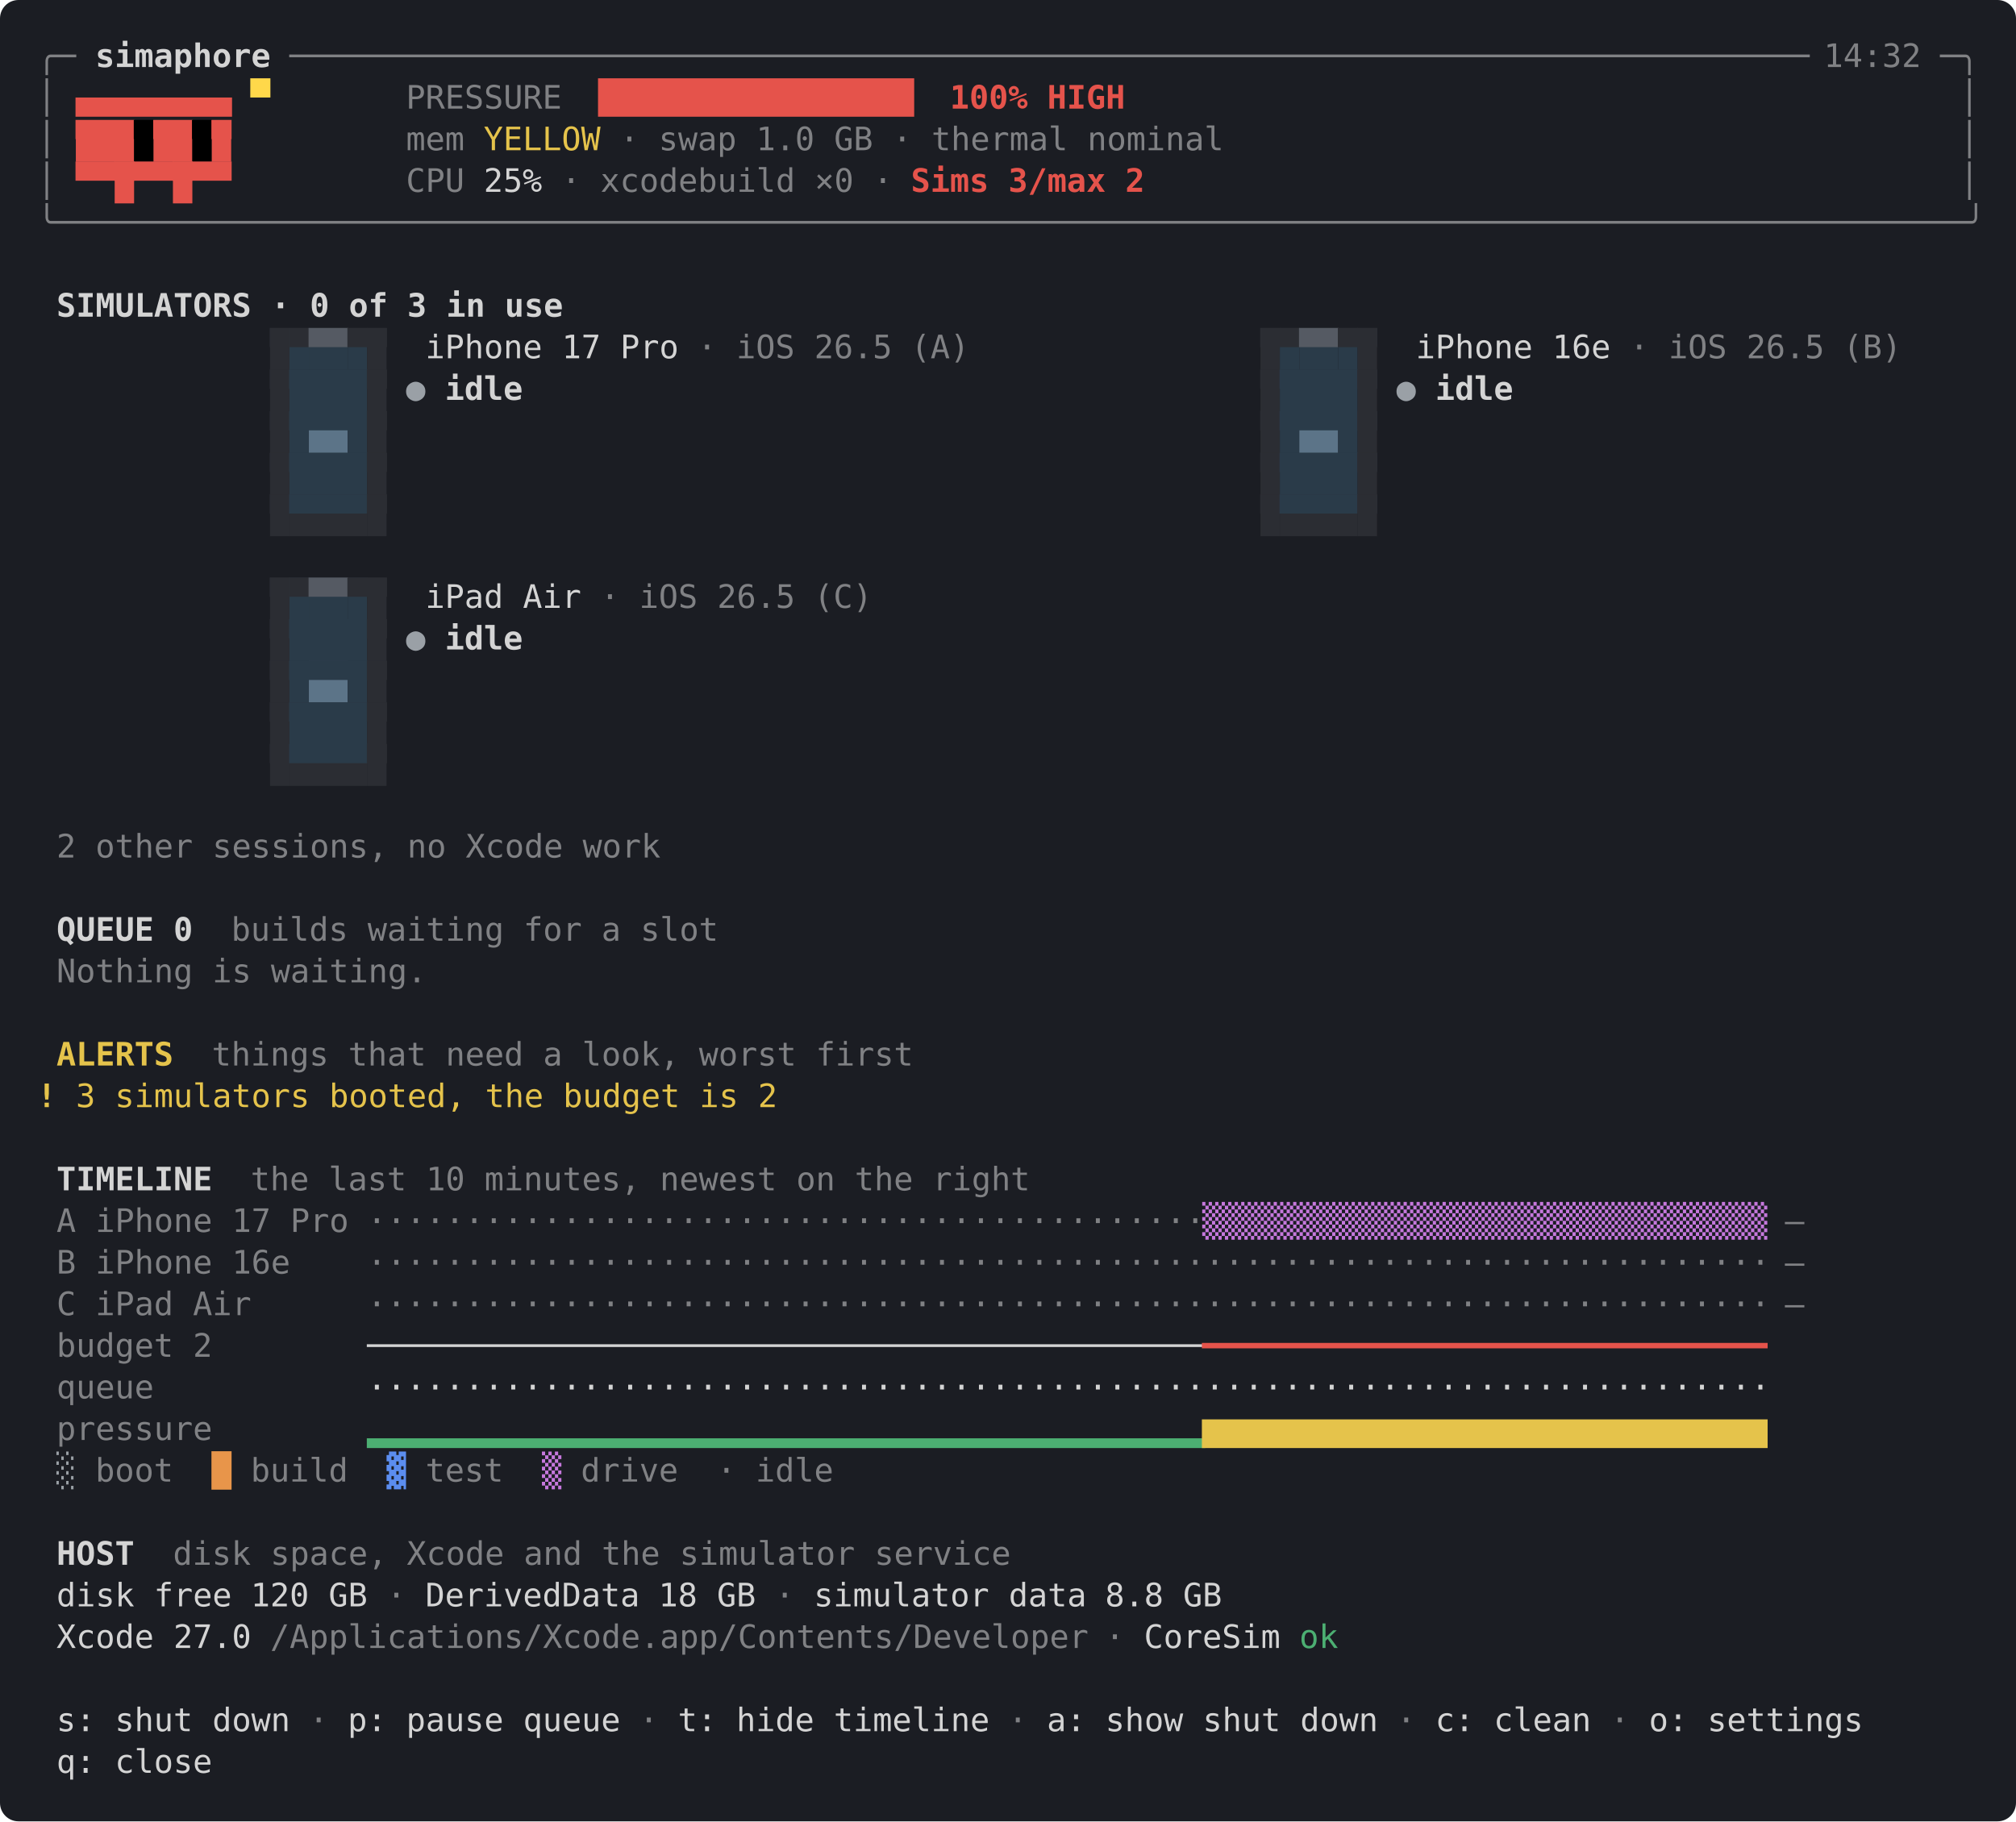
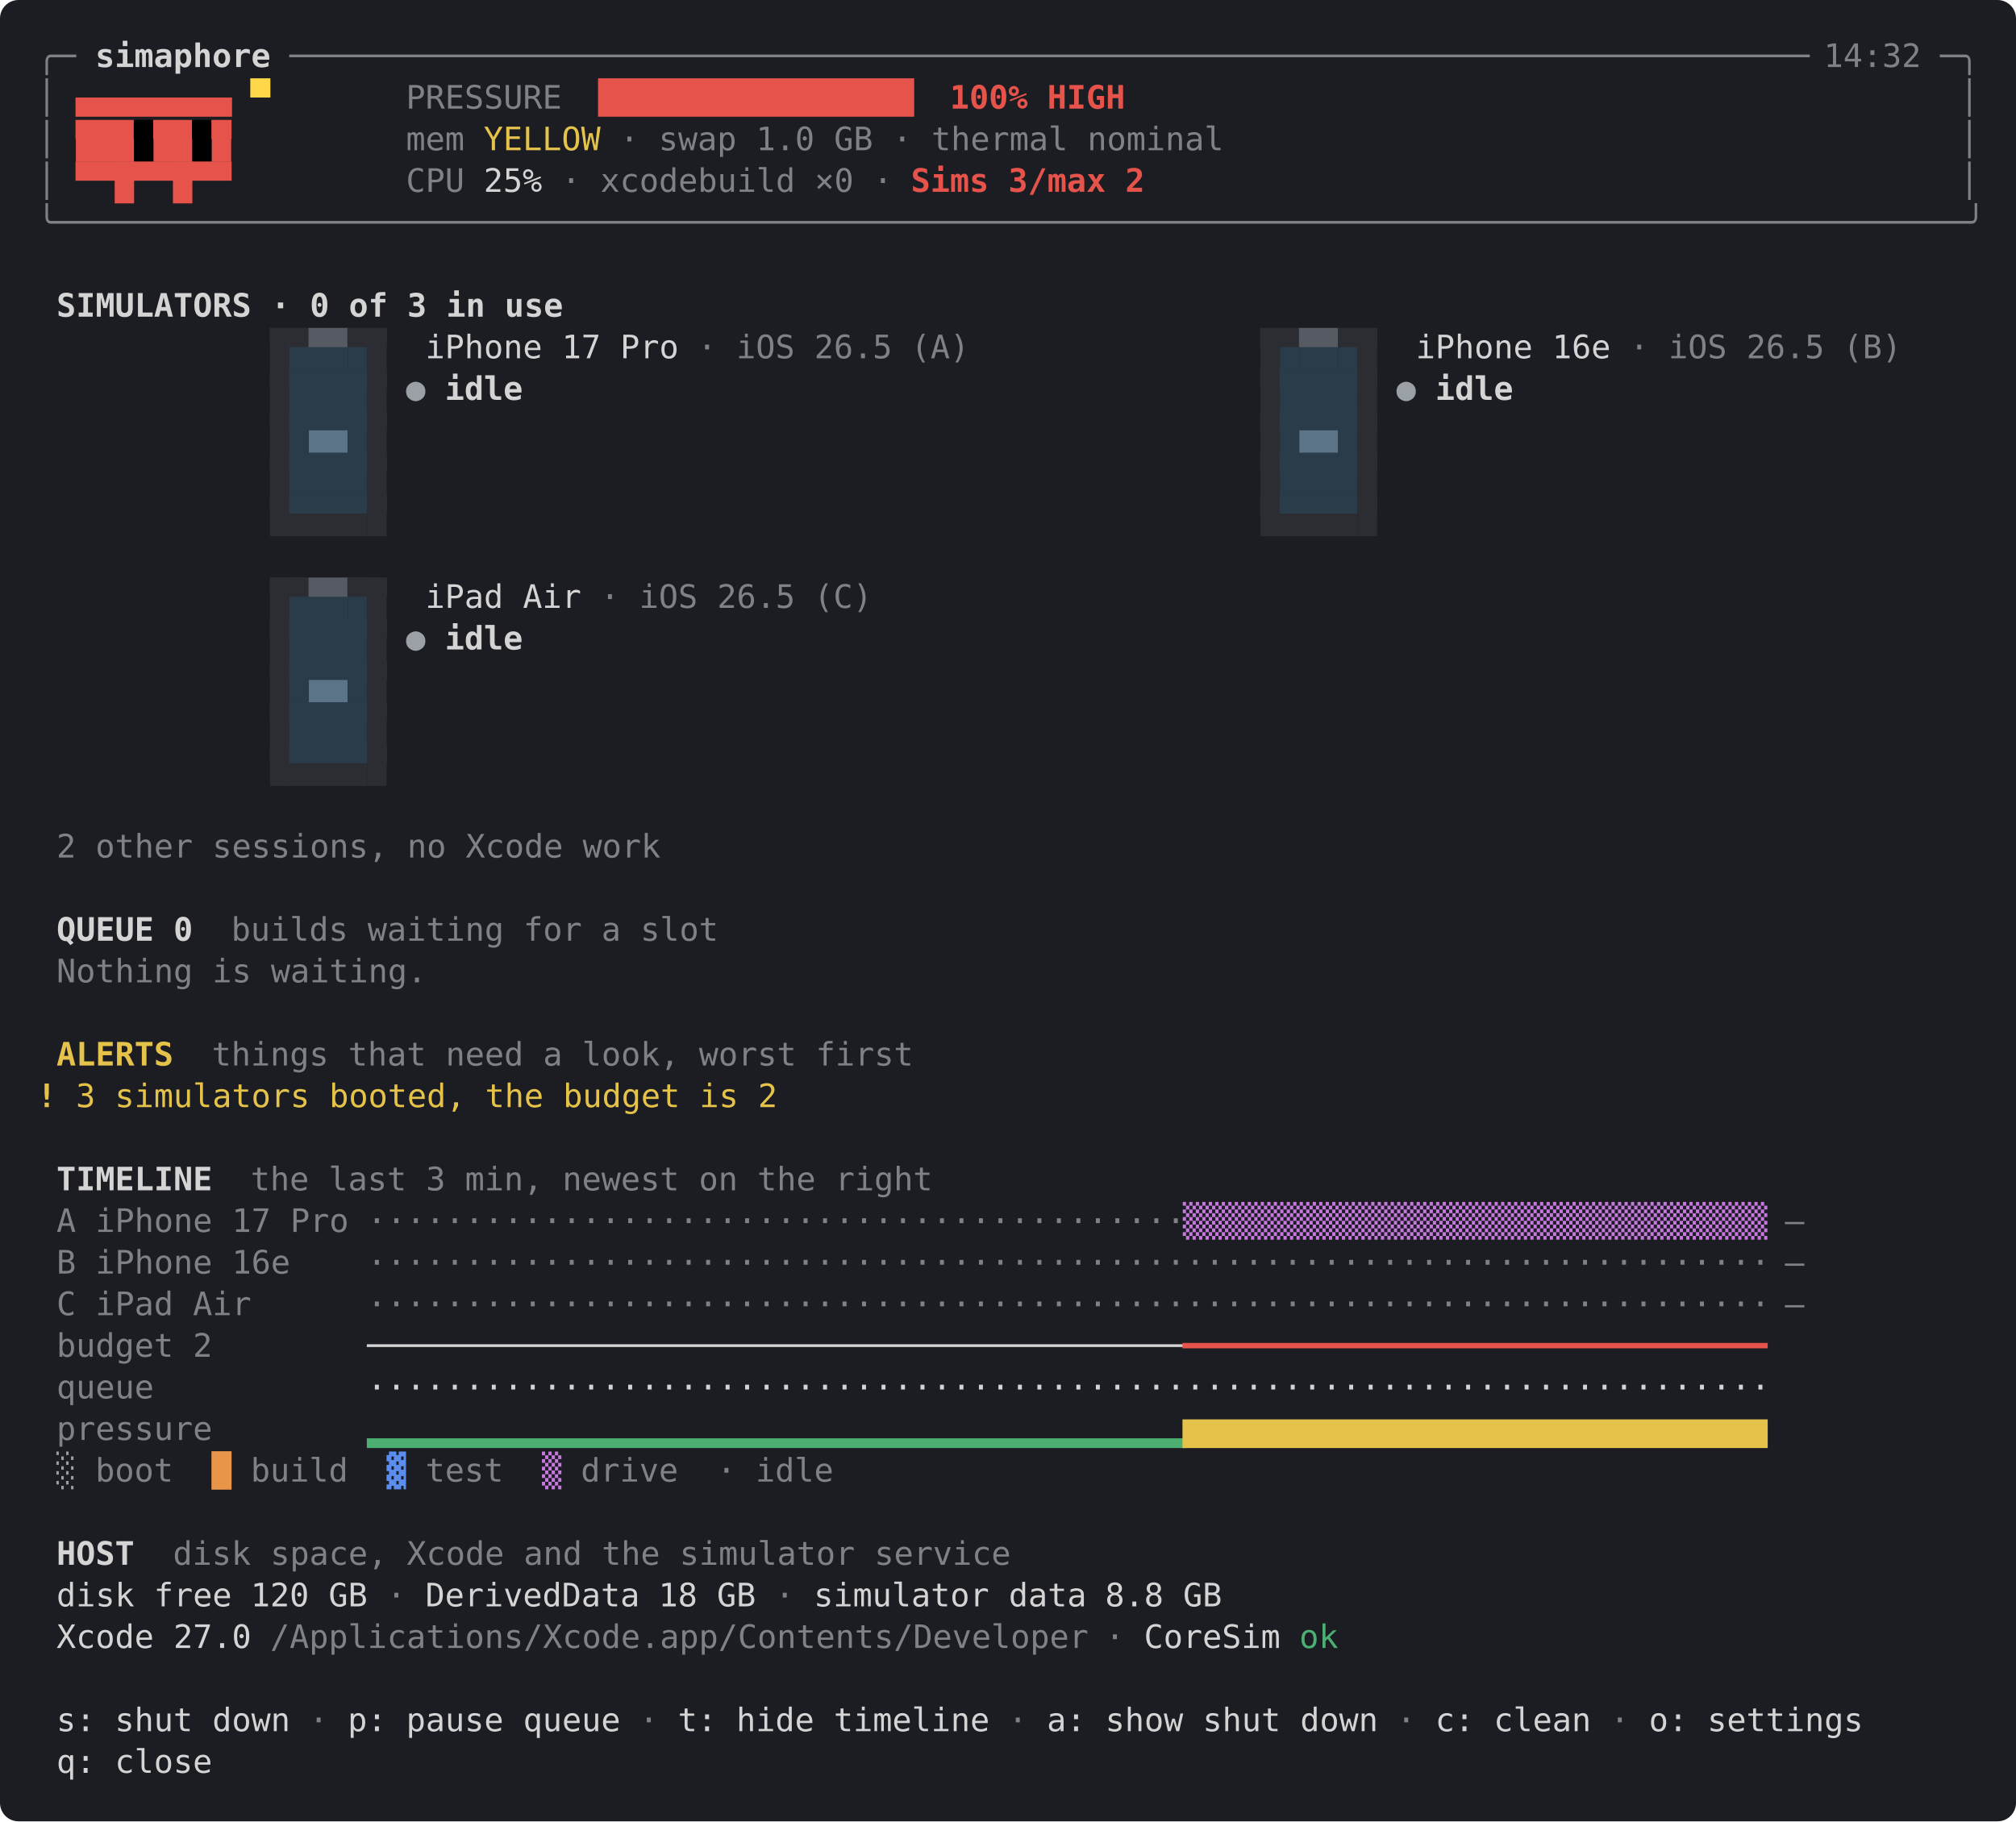
<svg xmlns="http://www.w3.org/2000/svg" width="872" height="788" viewBox="0 0 872 788" role="img" aria-label="simaphore limit">
  <rect width="872" height="788" rx="8" fill="#1b1d23" />
  <g font-family="SF Mono, Menlo, Consolas, 'DejaVu Sans Mono', monospace" font-size="14">
    <text x="16" y="29" fill="#d4d4d4" opacity="0.55" textLength="25.2" lengthAdjust="spacingAndGlyphs" xml:space="preserve">╭─ </text>
    <text x="41.2" y="29" fill="#d4d4d4" font-weight="700" textLength="75.6" lengthAdjust="spacingAndGlyphs" xml:space="preserve">simaphore</text>
    <text x="116.8" y="29" fill="#d4d4d4" opacity="0.55" textLength="663.6" lengthAdjust="spacingAndGlyphs" xml:space="preserve"> ──────────────────────────────────────────────────────────────────────────────</text>
    <text x="780.4" y="29" fill="#d4d4d4" opacity="0.55" textLength="58.8" lengthAdjust="spacingAndGlyphs" xml:space="preserve"> 14:32 </text>
    <text x="839.2" y="29" fill="#d4d4d4" opacity="0.55" textLength="16.8" lengthAdjust="spacingAndGlyphs" xml:space="preserve">─╮</text>
    <text x="16" y="47" fill="#d4d4d4" opacity="0.55" textLength="16.8" lengthAdjust="spacingAndGlyphs" xml:space="preserve">│ </text>
    <text x="32.8" y="47" fill="#E5534B" textLength="67.2" lengthAdjust="spacingAndGlyphs" xml:space="preserve">▄▄▄▄▄▄▄▄</text>
    <text x="108.4" y="47" fill="#FFD84A" textLength="8.4" lengthAdjust="spacingAndGlyphs" xml:space="preserve">▀</text>
    <text x="175.6" y="47" fill="#d4d4d4" opacity="0.55" textLength="75.6" lengthAdjust="spacingAndGlyphs" xml:space="preserve">PRESSURE </text>
    <text x="251.2" y="47" fill="#E5534B" textLength="151.2" lengthAdjust="spacingAndGlyphs" xml:space="preserve">▕████████████████▏</text>
    <text x="402.4" y="47" fill="#E5534B" font-weight="700" textLength="84" lengthAdjust="spacingAndGlyphs" xml:space="preserve"> 100% HIGH</text>
    <text x="839.2" y="47" fill="#d4d4d4" opacity="0.55" textLength="16.8" lengthAdjust="spacingAndGlyphs" xml:space="preserve"> │</text>
    <text x="16" y="65" fill="#d4d4d4" opacity="0.55" textLength="16.8" lengthAdjust="spacingAndGlyphs" xml:space="preserve">│ </text>
    <rect x="32.8" y="52" width="25.2" height="18" fill="#E5534B" />
    <text x="32.8" y="65" fill="#E5534B" textLength="25.2" lengthAdjust="spacingAndGlyphs" xml:space="preserve">▀▀▀</text>
    <rect x="58" y="52" width="8.4" height="18" fill="#000000" />
    <text x="58" y="65" fill="#000000" textLength="8.4" lengthAdjust="spacingAndGlyphs" xml:space="preserve">▀</text>
    <rect x="66.4" y="52" width="16.8" height="18" fill="#E5534B" />
    <text x="66.4" y="65" fill="#E5534B" textLength="16.8" lengthAdjust="spacingAndGlyphs" xml:space="preserve">▀▀</text>
    <rect x="83.2" y="52" width="8.4" height="18" fill="#000000" />
    <text x="83.2" y="65" fill="#000000" textLength="8.4" lengthAdjust="spacingAndGlyphs" xml:space="preserve">▀</text>
    <rect x="91.6" y="52" width="8.4" height="18" fill="#E5534B" />
    <text x="91.6" y="65" fill="#E5534B" textLength="8.4" lengthAdjust="spacingAndGlyphs" xml:space="preserve">▀</text>
    <text x="175.6" y="65" fill="#d4d4d4" opacity="0.55" textLength="33.6" lengthAdjust="spacingAndGlyphs" xml:space="preserve">mem </text>
    <text x="209.2" y="65" fill="#E5C34B" textLength="50.4" lengthAdjust="spacingAndGlyphs" xml:space="preserve">YELLOW</text>
    <text x="259.6" y="65" fill="#d4d4d4" opacity="0.55" textLength="268.8" lengthAdjust="spacingAndGlyphs" xml:space="preserve"> · swap 1.0 GB · thermal nominal</text>
    <text x="839.2" y="65" fill="#d4d4d4" opacity="0.55" textLength="16.8" lengthAdjust="spacingAndGlyphs" xml:space="preserve"> │</text>
    <text x="16" y="83" fill="#d4d4d4" opacity="0.55" textLength="16.8" lengthAdjust="spacingAndGlyphs" xml:space="preserve">│ </text>
    <text x="32.8" y="83" fill="#E5534B" textLength="16.8" lengthAdjust="spacingAndGlyphs" xml:space="preserve">▀▀</text>
    <rect x="49.6" y="70" width="8.4" height="18" fill="#E5534B" />
    <text x="49.6" y="83" fill="#E5534B" textLength="8.4" lengthAdjust="spacingAndGlyphs" xml:space="preserve">▀</text>
    <text x="58" y="83" fill="#E5534B" textLength="16.8" lengthAdjust="spacingAndGlyphs" xml:space="preserve">▀▀</text>
    <rect x="74.8" y="70" width="8.4" height="18" fill="#E5534B" />
    <text x="74.8" y="83" fill="#E5534B" textLength="8.4" lengthAdjust="spacingAndGlyphs" xml:space="preserve">▀</text>
    <text x="83.2" y="83" fill="#E5534B" textLength="16.8" lengthAdjust="spacingAndGlyphs" xml:space="preserve">▀▀</text>
    <text x="175.6" y="83" fill="#d4d4d4" opacity="0.55" textLength="33.6" lengthAdjust="spacingAndGlyphs" xml:space="preserve">CPU </text>
    <text x="209.2" y="83" fill="#d4d4d4" textLength="25.2" lengthAdjust="spacingAndGlyphs" xml:space="preserve">25%</text>
    <text x="234.4" y="83" fill="#d4d4d4" opacity="0.55" textLength="159.6" lengthAdjust="spacingAndGlyphs" xml:space="preserve"> · xcodebuild ×0 · </text>
    <text x="394" y="83" fill="#E5534B" font-weight="700" textLength="100.8" lengthAdjust="spacingAndGlyphs" xml:space="preserve">Sims 3/max 2</text>
    <text x="839.2" y="83" fill="#d4d4d4" opacity="0.55" textLength="16.8" lengthAdjust="spacingAndGlyphs" xml:space="preserve"> │</text>
    <text x="16" y="101" fill="#d4d4d4" opacity="0.55" textLength="840" lengthAdjust="spacingAndGlyphs" xml:space="preserve">╰──────────────────────────────────────────────────────────────────────────────────────────────────╯</text>
    <text x="16" y="137" fill="#d4d4d4" font-weight="700" textLength="226.8" lengthAdjust="spacingAndGlyphs" xml:space="preserve"> SIMULATORS · 0 of 3 in use</text>
    <rect x="116.8" y="142" width="8.4" height="18" fill="#2B2D33" />
    <text x="116.8" y="155" fill="#2B2D33" textLength="8.4" lengthAdjust="spacingAndGlyphs" xml:space="preserve">▀</text>
    <rect x="125.2" y="142" width="8.4" height="18" fill="#2A3B49" />
    <text x="125.2" y="155" fill="#2B2D33" textLength="8.4" lengthAdjust="spacingAndGlyphs" xml:space="preserve">▀</text>
    <rect x="133.6" y="142" width="16.8" height="18" fill="#2A3B49" />
    <text x="133.6" y="155" fill="#555A63" textLength="16.8" lengthAdjust="spacingAndGlyphs" xml:space="preserve">▀▀</text>
    <rect x="150.4" y="142" width="8.4" height="18" fill="#2A3B49" />
    <text x="150.4" y="155" fill="#2B2D33" textLength="8.4" lengthAdjust="spacingAndGlyphs" xml:space="preserve">▀</text>
    <rect x="158.8" y="142" width="8.4" height="18" fill="#2B2D33" />
    <text x="158.8" y="155" fill="#2B2D33" textLength="8.4" lengthAdjust="spacingAndGlyphs" xml:space="preserve">▀</text>
    <text x="184" y="155" fill="#d4d4d4" textLength="109.2" lengthAdjust="spacingAndGlyphs" xml:space="preserve">iPhone 17 Pro</text>
    <text x="293.2" y="155" fill="#d4d4d4" opacity="0.55" textLength="92.4" lengthAdjust="spacingAndGlyphs" xml:space="preserve"> · iOS 26.5</text>
    <text x="385.6" y="155" fill="#d4d4d4" opacity="0.55" textLength="33.6" lengthAdjust="spacingAndGlyphs" xml:space="preserve"> (A)</text>
    <rect x="545.2" y="142" width="8.4" height="18" fill="#2B2D33" />
    <text x="545.2" y="155" fill="#2B2D33" textLength="8.4" lengthAdjust="spacingAndGlyphs" xml:space="preserve">▀</text>
    <rect x="553.6" y="142" width="8.4" height="18" fill="#2A3B49" />
    <text x="553.6" y="155" fill="#2B2D33" textLength="8.4" lengthAdjust="spacingAndGlyphs" xml:space="preserve">▀</text>
    <rect x="562" y="142" width="16.8" height="18" fill="#2A3B49" />
    <text x="562" y="155" fill="#555A63" textLength="16.8" lengthAdjust="spacingAndGlyphs" xml:space="preserve">▀▀</text>
    <rect x="578.8" y="142" width="8.4" height="18" fill="#2A3B49" />
    <text x="578.8" y="155" fill="#2B2D33" textLength="8.4" lengthAdjust="spacingAndGlyphs" xml:space="preserve">▀</text>
    <rect x="587.2" y="142" width="8.4" height="18" fill="#2B2D33" />
    <text x="587.2" y="155" fill="#2B2D33" textLength="8.4" lengthAdjust="spacingAndGlyphs" xml:space="preserve">▀</text>
    <text x="612.4" y="155" fill="#d4d4d4" textLength="84" lengthAdjust="spacingAndGlyphs" xml:space="preserve">iPhone 16e</text>
    <text x="696.4" y="155" fill="#d4d4d4" opacity="0.55" textLength="92.4" lengthAdjust="spacingAndGlyphs" xml:space="preserve"> · iOS 26.5</text>
    <text x="788.8" y="155" fill="#d4d4d4" opacity="0.55" textLength="33.6" lengthAdjust="spacingAndGlyphs" xml:space="preserve"> (B)</text>
    <rect x="116.8" y="160" width="8.4" height="18" fill="#2B2D33" />
    <text x="116.8" y="173" fill="#2B2D33" textLength="8.4" lengthAdjust="spacingAndGlyphs" xml:space="preserve">▀</text>
    <rect x="125.2" y="160" width="33.6" height="18" fill="#2A3B49" />
    <text x="125.2" y="173" fill="#2A3B49" textLength="33.6" lengthAdjust="spacingAndGlyphs" xml:space="preserve">▀▀▀▀</text>
    <rect x="158.8" y="160" width="8.4" height="18" fill="#2B2D33" />
    <text x="158.8" y="173" fill="#2B2D33" textLength="8.4" lengthAdjust="spacingAndGlyphs" xml:space="preserve">▀</text>
    <text x="175.6" y="173" fill="#9AA0A6" textLength="8.4" lengthAdjust="spacingAndGlyphs" xml:space="preserve">●</text>
    <text x="184" y="173" fill="#d4d4d4" font-weight="700" textLength="42" lengthAdjust="spacingAndGlyphs" xml:space="preserve"> idle</text>
    <rect x="545.2" y="160" width="8.4" height="18" fill="#2B2D33" />
    <text x="545.2" y="173" fill="#2B2D33" textLength="8.4" lengthAdjust="spacingAndGlyphs" xml:space="preserve">▀</text>
    <rect x="553.6" y="160" width="33.6" height="18" fill="#2A3B49" />
    <text x="553.6" y="173" fill="#2A3B49" textLength="33.6" lengthAdjust="spacingAndGlyphs" xml:space="preserve">▀▀▀▀</text>
    <rect x="587.2" y="160" width="8.4" height="18" fill="#2B2D33" />
    <text x="587.2" y="173" fill="#2B2D33" textLength="8.4" lengthAdjust="spacingAndGlyphs" xml:space="preserve">▀</text>
    <text x="604" y="173" fill="#9AA0A6" textLength="8.4" lengthAdjust="spacingAndGlyphs" xml:space="preserve">●</text>
    <text x="612.4" y="173" fill="#d4d4d4" font-weight="700" textLength="42" lengthAdjust="spacingAndGlyphs" xml:space="preserve"> idle</text>
    <rect x="116.8" y="178" width="8.4" height="18" fill="#2B2D33" />
    <text x="116.8" y="191" fill="#2B2D33" textLength="8.4" lengthAdjust="spacingAndGlyphs" xml:space="preserve">▀</text>
    <rect x="125.2" y="178" width="8.4" height="18" fill="#2A3B49" />
    <text x="125.2" y="191" fill="#2A3B49" textLength="8.4" lengthAdjust="spacingAndGlyphs" xml:space="preserve">▀</text>
    <rect x="133.6" y="178" width="16.8" height="18" fill="#5C7488" />
    <text x="133.6" y="191" fill="#2A3B49" textLength="16.8" lengthAdjust="spacingAndGlyphs" xml:space="preserve">▀▀</text>
    <rect x="150.4" y="178" width="8.4" height="18" fill="#2A3B49" />
    <text x="150.4" y="191" fill="#2A3B49" textLength="8.4" lengthAdjust="spacingAndGlyphs" xml:space="preserve">▀</text>
    <rect x="158.8" y="178" width="8.4" height="18" fill="#2B2D33" />
    <text x="158.8" y="191" fill="#2B2D33" textLength="8.4" lengthAdjust="spacingAndGlyphs" xml:space="preserve">▀</text>
    <rect x="545.2" y="178" width="8.4" height="18" fill="#2B2D33" />
    <text x="545.2" y="191" fill="#2B2D33" textLength="8.4" lengthAdjust="spacingAndGlyphs" xml:space="preserve">▀</text>
    <rect x="553.6" y="178" width="8.4" height="18" fill="#2A3B49" />
    <text x="553.6" y="191" fill="#2A3B49" textLength="8.4" lengthAdjust="spacingAndGlyphs" xml:space="preserve">▀</text>
    <rect x="562" y="178" width="16.8" height="18" fill="#5C7488" />
    <text x="562" y="191" fill="#2A3B49" textLength="16.8" lengthAdjust="spacingAndGlyphs" xml:space="preserve">▀▀</text>
    <rect x="578.8" y="178" width="8.4" height="18" fill="#2A3B49" />
    <text x="578.8" y="191" fill="#2A3B49" textLength="8.4" lengthAdjust="spacingAndGlyphs" xml:space="preserve">▀</text>
    <rect x="587.2" y="178" width="8.4" height="18" fill="#2B2D33" />
    <text x="587.2" y="191" fill="#2B2D33" textLength="8.4" lengthAdjust="spacingAndGlyphs" xml:space="preserve">▀</text>
    <rect x="116.8" y="196" width="8.4" height="18" fill="#2B2D33" />
    <text x="116.8" y="209" fill="#2B2D33" textLength="8.4" lengthAdjust="spacingAndGlyphs" xml:space="preserve">▀</text>
    <rect x="125.2" y="196" width="33.6" height="18" fill="#2A3B49" />
    <text x="125.2" y="209" fill="#2A3B49" textLength="33.6" lengthAdjust="spacingAndGlyphs" xml:space="preserve">▀▀▀▀</text>
    <rect x="158.8" y="196" width="8.4" height="18" fill="#2B2D33" />
    <text x="158.8" y="209" fill="#2B2D33" textLength="8.4" lengthAdjust="spacingAndGlyphs" xml:space="preserve">▀</text>
    <rect x="545.2" y="196" width="8.4" height="18" fill="#2B2D33" />
    <text x="545.2" y="209" fill="#2B2D33" textLength="8.4" lengthAdjust="spacingAndGlyphs" xml:space="preserve">▀</text>
    <rect x="553.6" y="196" width="33.6" height="18" fill="#2A3B49" />
    <text x="553.6" y="209" fill="#2A3B49" textLength="33.6" lengthAdjust="spacingAndGlyphs" xml:space="preserve">▀▀▀▀</text>
    <rect x="587.2" y="196" width="8.4" height="18" fill="#2B2D33" />
    <text x="587.2" y="209" fill="#2B2D33" textLength="8.4" lengthAdjust="spacingAndGlyphs" xml:space="preserve">▀</text>
    <rect x="116.8" y="214" width="8.4" height="18" fill="#2B2D33" />
    <text x="116.8" y="227" fill="#2B2D33" textLength="8.4" lengthAdjust="spacingAndGlyphs" xml:space="preserve">▀</text>
    <rect x="125.2" y="214" width="33.6" height="18" fill="#2B2D33" />
    <text x="125.2" y="227" fill="#2A3B49" textLength="33.6" lengthAdjust="spacingAndGlyphs" xml:space="preserve">▀▀▀▀</text>
    <rect x="158.8" y="214" width="8.4" height="18" fill="#2B2D33" />
    <text x="158.8" y="227" fill="#2B2D33" textLength="8.4" lengthAdjust="spacingAndGlyphs" xml:space="preserve">▀</text>
    <rect x="545.2" y="214" width="8.4" height="18" fill="#2B2D33" />
    <text x="545.2" y="227" fill="#2B2D33" textLength="8.4" lengthAdjust="spacingAndGlyphs" xml:space="preserve">▀</text>
    <rect x="553.6" y="214" width="33.6" height="18" fill="#2B2D33" />
    <text x="553.6" y="227" fill="#2A3B49" textLength="33.6" lengthAdjust="spacingAndGlyphs" xml:space="preserve">▀▀▀▀</text>
    <rect x="587.2" y="214" width="8.4" height="18" fill="#2B2D33" />
    <text x="587.2" y="227" fill="#2B2D33" textLength="8.4" lengthAdjust="spacingAndGlyphs" xml:space="preserve">▀</text>
    <rect x="116.8" y="250" width="8.4" height="18" fill="#2B2D33" />
    <text x="116.8" y="263" fill="#2B2D33" textLength="8.4" lengthAdjust="spacingAndGlyphs" xml:space="preserve">▀</text>
    <rect x="125.2" y="250" width="8.4" height="18" fill="#2A3B49" />
    <text x="125.2" y="263" fill="#2B2D33" textLength="8.4" lengthAdjust="spacingAndGlyphs" xml:space="preserve">▀</text>
    <rect x="133.6" y="250" width="16.8" height="18" fill="#2A3B49" />
    <text x="133.6" y="263" fill="#555A63" textLength="16.8" lengthAdjust="spacingAndGlyphs" xml:space="preserve">▀▀</text>
    <rect x="150.4" y="250" width="8.4" height="18" fill="#2A3B49" />
    <text x="150.4" y="263" fill="#2B2D33" textLength="8.4" lengthAdjust="spacingAndGlyphs" xml:space="preserve">▀</text>
    <rect x="158.8" y="250" width="8.4" height="18" fill="#2B2D33" />
    <text x="158.8" y="263" fill="#2B2D33" textLength="8.4" lengthAdjust="spacingAndGlyphs" xml:space="preserve">▀</text>
    <text x="184" y="263" fill="#d4d4d4" textLength="67.2" lengthAdjust="spacingAndGlyphs" xml:space="preserve">iPad Air</text>
    <text x="251.2" y="263" fill="#d4d4d4" opacity="0.55" textLength="92.4" lengthAdjust="spacingAndGlyphs" xml:space="preserve"> · iOS 26.5</text>
    <text x="343.6" y="263" fill="#d4d4d4" opacity="0.55" textLength="33.6" lengthAdjust="spacingAndGlyphs" xml:space="preserve"> (C)</text>
    <rect x="116.8" y="268" width="8.4" height="18" fill="#2B2D33" />
    <text x="116.8" y="281" fill="#2B2D33" textLength="8.4" lengthAdjust="spacingAndGlyphs" xml:space="preserve">▀</text>
    <rect x="125.2" y="268" width="33.6" height="18" fill="#2A3B49" />
    <text x="125.2" y="281" fill="#2A3B49" textLength="33.6" lengthAdjust="spacingAndGlyphs" xml:space="preserve">▀▀▀▀</text>
    <rect x="158.8" y="268" width="8.4" height="18" fill="#2B2D33" />
    <text x="158.8" y="281" fill="#2B2D33" textLength="8.4" lengthAdjust="spacingAndGlyphs" xml:space="preserve">▀</text>
    <text x="175.6" y="281" fill="#9AA0A6" textLength="8.4" lengthAdjust="spacingAndGlyphs" xml:space="preserve">●</text>
    <text x="184" y="281" fill="#d4d4d4" font-weight="700" textLength="42" lengthAdjust="spacingAndGlyphs" xml:space="preserve"> idle</text>
    <rect x="116.8" y="286" width="8.4" height="18" fill="#2B2D33" />
    <text x="116.8" y="299" fill="#2B2D33" textLength="8.4" lengthAdjust="spacingAndGlyphs" xml:space="preserve">▀</text>
    <rect x="125.2" y="286" width="8.4" height="18" fill="#2A3B49" />
    <text x="125.2" y="299" fill="#2A3B49" textLength="8.4" lengthAdjust="spacingAndGlyphs" xml:space="preserve">▀</text>
    <rect x="133.6" y="286" width="16.8" height="18" fill="#5C7488" />
    <text x="133.6" y="299" fill="#2A3B49" textLength="16.8" lengthAdjust="spacingAndGlyphs" xml:space="preserve">▀▀</text>
    <rect x="150.4" y="286" width="8.4" height="18" fill="#2A3B49" />
    <text x="150.4" y="299" fill="#2A3B49" textLength="8.4" lengthAdjust="spacingAndGlyphs" xml:space="preserve">▀</text>
    <rect x="158.8" y="286" width="8.4" height="18" fill="#2B2D33" />
    <text x="158.8" y="299" fill="#2B2D33" textLength="8.4" lengthAdjust="spacingAndGlyphs" xml:space="preserve">▀</text>
    <rect x="116.8" y="304" width="8.4" height="18" fill="#2B2D33" />
    <text x="116.8" y="317" fill="#2B2D33" textLength="8.4" lengthAdjust="spacingAndGlyphs" xml:space="preserve">▀</text>
    <rect x="125.2" y="304" width="33.6" height="18" fill="#2A3B49" />
    <text x="125.2" y="317" fill="#2A3B49" textLength="33.6" lengthAdjust="spacingAndGlyphs" xml:space="preserve">▀▀▀▀</text>
    <rect x="158.8" y="304" width="8.4" height="18" fill="#2B2D33" />
    <text x="158.8" y="317" fill="#2B2D33" textLength="8.4" lengthAdjust="spacingAndGlyphs" xml:space="preserve">▀</text>
    <rect x="116.8" y="322" width="8.4" height="18" fill="#2B2D33" />
    <text x="116.8" y="335" fill="#2B2D33" textLength="8.4" lengthAdjust="spacingAndGlyphs" xml:space="preserve">▀</text>
    <rect x="125.2" y="322" width="33.6" height="18" fill="#2B2D33" />
    <text x="125.2" y="335" fill="#2A3B49" textLength="33.6" lengthAdjust="spacingAndGlyphs" xml:space="preserve">▀▀▀▀</text>
    <rect x="158.8" y="322" width="8.4" height="18" fill="#2B2D33" />
    <text x="158.8" y="335" fill="#2B2D33" textLength="8.4" lengthAdjust="spacingAndGlyphs" xml:space="preserve">▀</text>
    <text x="16" y="371" fill="#d4d4d4" opacity="0.55" textLength="268.8" lengthAdjust="spacingAndGlyphs" xml:space="preserve"> 2 other sessions, no Xcode work</text>
    <text x="16" y="407" fill="#d4d4d4" font-weight="700" textLength="67.2" lengthAdjust="spacingAndGlyphs" xml:space="preserve"> QUEUE 0</text>
    <text x="100" y="407" fill="#d4d4d4" opacity="0.55" textLength="210" lengthAdjust="spacingAndGlyphs" xml:space="preserve">builds waiting for a slot</text>
    <text x="16" y="425" fill="#d4d4d4" opacity="0.55" textLength="168" lengthAdjust="spacingAndGlyphs" xml:space="preserve"> Nothing is waiting.</text>
    <text x="16" y="461" fill="#E5C34B" font-weight="700" textLength="58.8" lengthAdjust="spacingAndGlyphs" xml:space="preserve"> ALERTS</text>
    <text x="91.6" y="461" fill="#d4d4d4" opacity="0.55" textLength="302.4" lengthAdjust="spacingAndGlyphs" xml:space="preserve">things that need a look, worst first</text>
    <text x="16" y="479" fill="#E5C34B" font-weight="700" textLength="8.4" lengthAdjust="spacingAndGlyphs" xml:space="preserve">!</text>
    <text x="24.4" y="479" fill="#E5C34B" textLength="310.8" lengthAdjust="spacingAndGlyphs" xml:space="preserve"> 3 simulators booted, the budget is 2</text>
    <text x="16" y="515" fill="#d4d4d4" font-weight="700" textLength="75.6" lengthAdjust="spacingAndGlyphs" xml:space="preserve"> TIMELINE</text>
-     <text x="108.4" y="515" fill="#d4d4d4" opacity="0.55" textLength="336" lengthAdjust="spacingAndGlyphs" xml:space="preserve">the last 10 minutes, newest on the right</text>
+     <text x="108.4" y="515" fill="#d4d4d4" opacity="0.55" textLength="294" lengthAdjust="spacingAndGlyphs" xml:space="preserve">the last 3 min, newest on the right</text>
    <text x="16" y="533" fill="#d4d4d4" opacity="0.55" textLength="142.8" lengthAdjust="spacingAndGlyphs" xml:space="preserve"> A iPhone 17 Pro </text>
-     <text x="158.8" y="533" fill="#d4d4d4" opacity="0.55" textLength="361.2" lengthAdjust="spacingAndGlyphs" xml:space="preserve">···········································</text>
-     <text x="520" y="533" fill="#C678DD" textLength="243.6" lengthAdjust="spacingAndGlyphs" xml:space="preserve">▒▒▒▒▒▒▒▒▒▒▒▒▒▒▒▒▒▒▒▒▒▒▒▒▒▒▒▒▒</text>
+     <text x="158.8" y="533" fill="#d4d4d4" opacity="0.55" textLength="352.8" lengthAdjust="spacingAndGlyphs" xml:space="preserve">··········································</text>
+     <text x="511.6" y="533" fill="#C678DD" textLength="252" lengthAdjust="spacingAndGlyphs" xml:space="preserve">▒▒▒▒▒▒▒▒▒▒▒▒▒▒▒▒▒▒▒▒▒▒▒▒▒▒▒▒▒▒</text>
    <text x="763.6" y="533" fill="#d4d4d4" opacity="0.55" textLength="92.4" lengthAdjust="spacingAndGlyphs" xml:space="preserve"> —         </text>
    <text x="16" y="551" fill="#d4d4d4" opacity="0.55" textLength="142.8" lengthAdjust="spacingAndGlyphs" xml:space="preserve"> B iPhone 16e    </text>
    <text x="158.8" y="551" fill="#d4d4d4" opacity="0.55" textLength="604.8" lengthAdjust="spacingAndGlyphs" xml:space="preserve">········································································</text>
    <text x="763.6" y="551" fill="#d4d4d4" opacity="0.55" textLength="92.4" lengthAdjust="spacingAndGlyphs" xml:space="preserve"> —         </text>
    <text x="16" y="569" fill="#d4d4d4" opacity="0.55" textLength="142.8" lengthAdjust="spacingAndGlyphs" xml:space="preserve"> C iPad Air      </text>
    <text x="158.8" y="569" fill="#d4d4d4" opacity="0.55" textLength="604.8" lengthAdjust="spacingAndGlyphs" xml:space="preserve">········································································</text>
    <text x="763.6" y="569" fill="#d4d4d4" opacity="0.55" textLength="92.4" lengthAdjust="spacingAndGlyphs" xml:space="preserve"> —         </text>
    <text x="16" y="587" fill="#d4d4d4" opacity="0.55" textLength="142.8" lengthAdjust="spacingAndGlyphs" xml:space="preserve"> budget 2        </text>
-     <text x="158.8" y="587" fill="#d4d4d4" textLength="361.2" lengthAdjust="spacingAndGlyphs" xml:space="preserve">───────────────────────────────────────────</text>
-     <text x="520" y="587" fill="#E5534B" textLength="243.6" lengthAdjust="spacingAndGlyphs" xml:space="preserve">━━━━━━━━━━━━━━━━━━━━━━━━━━━━━</text>
+     <text x="158.8" y="587" fill="#d4d4d4" textLength="352.8" lengthAdjust="spacingAndGlyphs" xml:space="preserve">──────────────────────────────────────────</text>
+     <text x="511.6" y="587" fill="#E5534B" textLength="252" lengthAdjust="spacingAndGlyphs" xml:space="preserve">━━━━━━━━━━━━━━━━━━━━━━━━━━━━━━</text>
    <text x="16" y="605" fill="#d4d4d4" opacity="0.55" textLength="142.8" lengthAdjust="spacingAndGlyphs" xml:space="preserve"> queue           </text>
    <text x="158.8" y="605" fill="#d4d4d4" textLength="604.8" lengthAdjust="spacingAndGlyphs" xml:space="preserve">········································································</text>
    <text x="16" y="623" fill="#d4d4d4" opacity="0.55" textLength="142.8" lengthAdjust="spacingAndGlyphs" xml:space="preserve"> pressure        </text>
-     <text x="158.8" y="623" fill="#4CAF72" textLength="361.2" lengthAdjust="spacingAndGlyphs" xml:space="preserve">▂▂▂▂▂▂▂▂▂▂▂▂▂▂▂▂▂▂▂▂▂▂▂▂▂▂▂▂▂▂▂▂▂▂▂▂▂▂▂▂▂▂▂</text>
-     <text x="520" y="623" fill="#E5C34B" textLength="243.6" lengthAdjust="spacingAndGlyphs" xml:space="preserve">▆▆▆▆▆▆▆▆▆▆▆▆▆▆▆▆▆▆▆▆▆▆▆▆▆▆▆▆▆</text>
+     <text x="158.8" y="623" fill="#4CAF72" textLength="352.8" lengthAdjust="spacingAndGlyphs" xml:space="preserve">▂▂▂▂▂▂▂▂▂▂▂▂▂▂▂▂▂▂▂▂▂▂▂▂▂▂▂▂▂▂▂▂▂▂▂▂▂▂▂▂▂▂</text>
+     <text x="511.6" y="623" fill="#E5C34B" textLength="252" lengthAdjust="spacingAndGlyphs" xml:space="preserve">▆▆▆▆▆▆▆▆▆▆▆▆▆▆▆▆▆▆▆▆▆▆▆▆▆▆▆▆▆▆</text>
    <text x="24.4" y="641" fill="#9AA0A6" textLength="8.4" lengthAdjust="spacingAndGlyphs" xml:space="preserve">░</text>
    <text x="32.8" y="641" fill="#d4d4d4" opacity="0.55" textLength="42" lengthAdjust="spacingAndGlyphs" xml:space="preserve"> boot</text>
    <text x="91.6" y="641" fill="#E8954A" textLength="8.4" lengthAdjust="spacingAndGlyphs" xml:space="preserve">█</text>
    <text x="100" y="641" fill="#d4d4d4" opacity="0.55" textLength="50.4" lengthAdjust="spacingAndGlyphs" xml:space="preserve"> build</text>
    <text x="167.2" y="641" fill="#5B8DEF" textLength="8.4" lengthAdjust="spacingAndGlyphs" xml:space="preserve">▓</text>
    <text x="175.6" y="641" fill="#d4d4d4" opacity="0.55" textLength="42" lengthAdjust="spacingAndGlyphs" xml:space="preserve"> test</text>
    <text x="234.4" y="641" fill="#C678DD" textLength="8.4" lengthAdjust="spacingAndGlyphs" xml:space="preserve">▒</text>
    <text x="242.8" y="641" fill="#d4d4d4" opacity="0.55" textLength="50.4" lengthAdjust="spacingAndGlyphs" xml:space="preserve"> drive</text>
    <text x="310" y="641" fill="#d4d4d4" opacity="0.55" textLength="8.4" lengthAdjust="spacingAndGlyphs" xml:space="preserve">·</text>
    <text x="318.4" y="641" fill="#d4d4d4" opacity="0.55" textLength="42" lengthAdjust="spacingAndGlyphs" xml:space="preserve"> idle</text>
    <text x="16" y="677" fill="#d4d4d4" font-weight="700" textLength="42" lengthAdjust="spacingAndGlyphs" xml:space="preserve"> HOST</text>
    <text x="74.8" y="677" fill="#d4d4d4" opacity="0.55" textLength="361.2" lengthAdjust="spacingAndGlyphs" xml:space="preserve">disk space, Xcode and the simulator service</text>
    <text x="16" y="695" fill="#d4d4d4" textLength="92.4" lengthAdjust="spacingAndGlyphs" xml:space="preserve"> disk free </text>
    <text x="108.4" y="695" fill="#d4d4d4" textLength="50.4" lengthAdjust="spacingAndGlyphs" xml:space="preserve">120 GB</text>
    <text x="158.8" y="695" fill="#d4d4d4" opacity="0.55" textLength="25.2" lengthAdjust="spacingAndGlyphs" xml:space="preserve"> · </text>
    <text x="184" y="695" fill="#d4d4d4" textLength="100.8" lengthAdjust="spacingAndGlyphs" xml:space="preserve">DerivedData </text>
    <text x="284.8" y="695" fill="#d4d4d4" textLength="42" lengthAdjust="spacingAndGlyphs" xml:space="preserve">18 GB</text>
    <text x="326.8" y="695" fill="#d4d4d4" opacity="0.55" textLength="25.2" lengthAdjust="spacingAndGlyphs" xml:space="preserve"> · </text>
    <text x="352" y="695" fill="#d4d4d4" textLength="126" lengthAdjust="spacingAndGlyphs" xml:space="preserve">simulator data </text>
    <text x="478" y="695" fill="#d4d4d4" textLength="50.4" lengthAdjust="spacingAndGlyphs" xml:space="preserve">8.8 GB</text>
    <text x="16" y="713" fill="#d4d4d4" textLength="92.4" lengthAdjust="spacingAndGlyphs" xml:space="preserve"> Xcode 27.0</text>
    <text x="108.4" y="713" fill="#d4d4d4" opacity="0.55" textLength="361.2" lengthAdjust="spacingAndGlyphs" xml:space="preserve"> /Applications/Xcode.app/Contents/Developer</text>
    <text x="469.6" y="713" fill="#d4d4d4" opacity="0.55" textLength="25.2" lengthAdjust="spacingAndGlyphs" xml:space="preserve"> · </text>
    <text x="494.8" y="713" fill="#d4d4d4" textLength="67.2" lengthAdjust="spacingAndGlyphs" xml:space="preserve">CoreSim </text>
    <text x="562" y="713" fill="#4CAF72" textLength="16.8" lengthAdjust="spacingAndGlyphs" xml:space="preserve">ok</text>
    <text x="24.4" y="749" fill="#d4d4d4" textLength="100.8" lengthAdjust="spacingAndGlyphs" xml:space="preserve">s: shut down</text>
    <text x="125.2" y="749" fill="#d4d4d4" opacity="0.55" textLength="25.2" lengthAdjust="spacingAndGlyphs" xml:space="preserve"> · </text>
    <text x="150.4" y="749" fill="#d4d4d4" textLength="117.6" lengthAdjust="spacingAndGlyphs" xml:space="preserve">p: pause queue</text>
    <text x="268" y="749" fill="#d4d4d4" opacity="0.55" textLength="25.2" lengthAdjust="spacingAndGlyphs" xml:space="preserve"> · </text>
    <text x="293.2" y="749" fill="#d4d4d4" textLength="134.4" lengthAdjust="spacingAndGlyphs" xml:space="preserve">t: hide timeline</text>
    <text x="427.6" y="749" fill="#d4d4d4" opacity="0.55" textLength="25.2" lengthAdjust="spacingAndGlyphs" xml:space="preserve"> · </text>
    <text x="452.8" y="749" fill="#d4d4d4" textLength="142.8" lengthAdjust="spacingAndGlyphs" xml:space="preserve">a: show shut down</text>
    <text x="595.6" y="749" fill="#d4d4d4" opacity="0.55" textLength="25.2" lengthAdjust="spacingAndGlyphs" xml:space="preserve"> · </text>
    <text x="620.8" y="749" fill="#d4d4d4" textLength="67.2" lengthAdjust="spacingAndGlyphs" xml:space="preserve">c: clean</text>
    <text x="688" y="749" fill="#d4d4d4" opacity="0.55" textLength="25.2" lengthAdjust="spacingAndGlyphs" xml:space="preserve"> · </text>
    <text x="713.2" y="749" fill="#d4d4d4" textLength="92.4" lengthAdjust="spacingAndGlyphs" xml:space="preserve">o: settings</text>
    <text x="24.4" y="767" fill="#d4d4d4" textLength="67.2" lengthAdjust="spacingAndGlyphs" xml:space="preserve">q: close</text>
  </g>
</svg>
